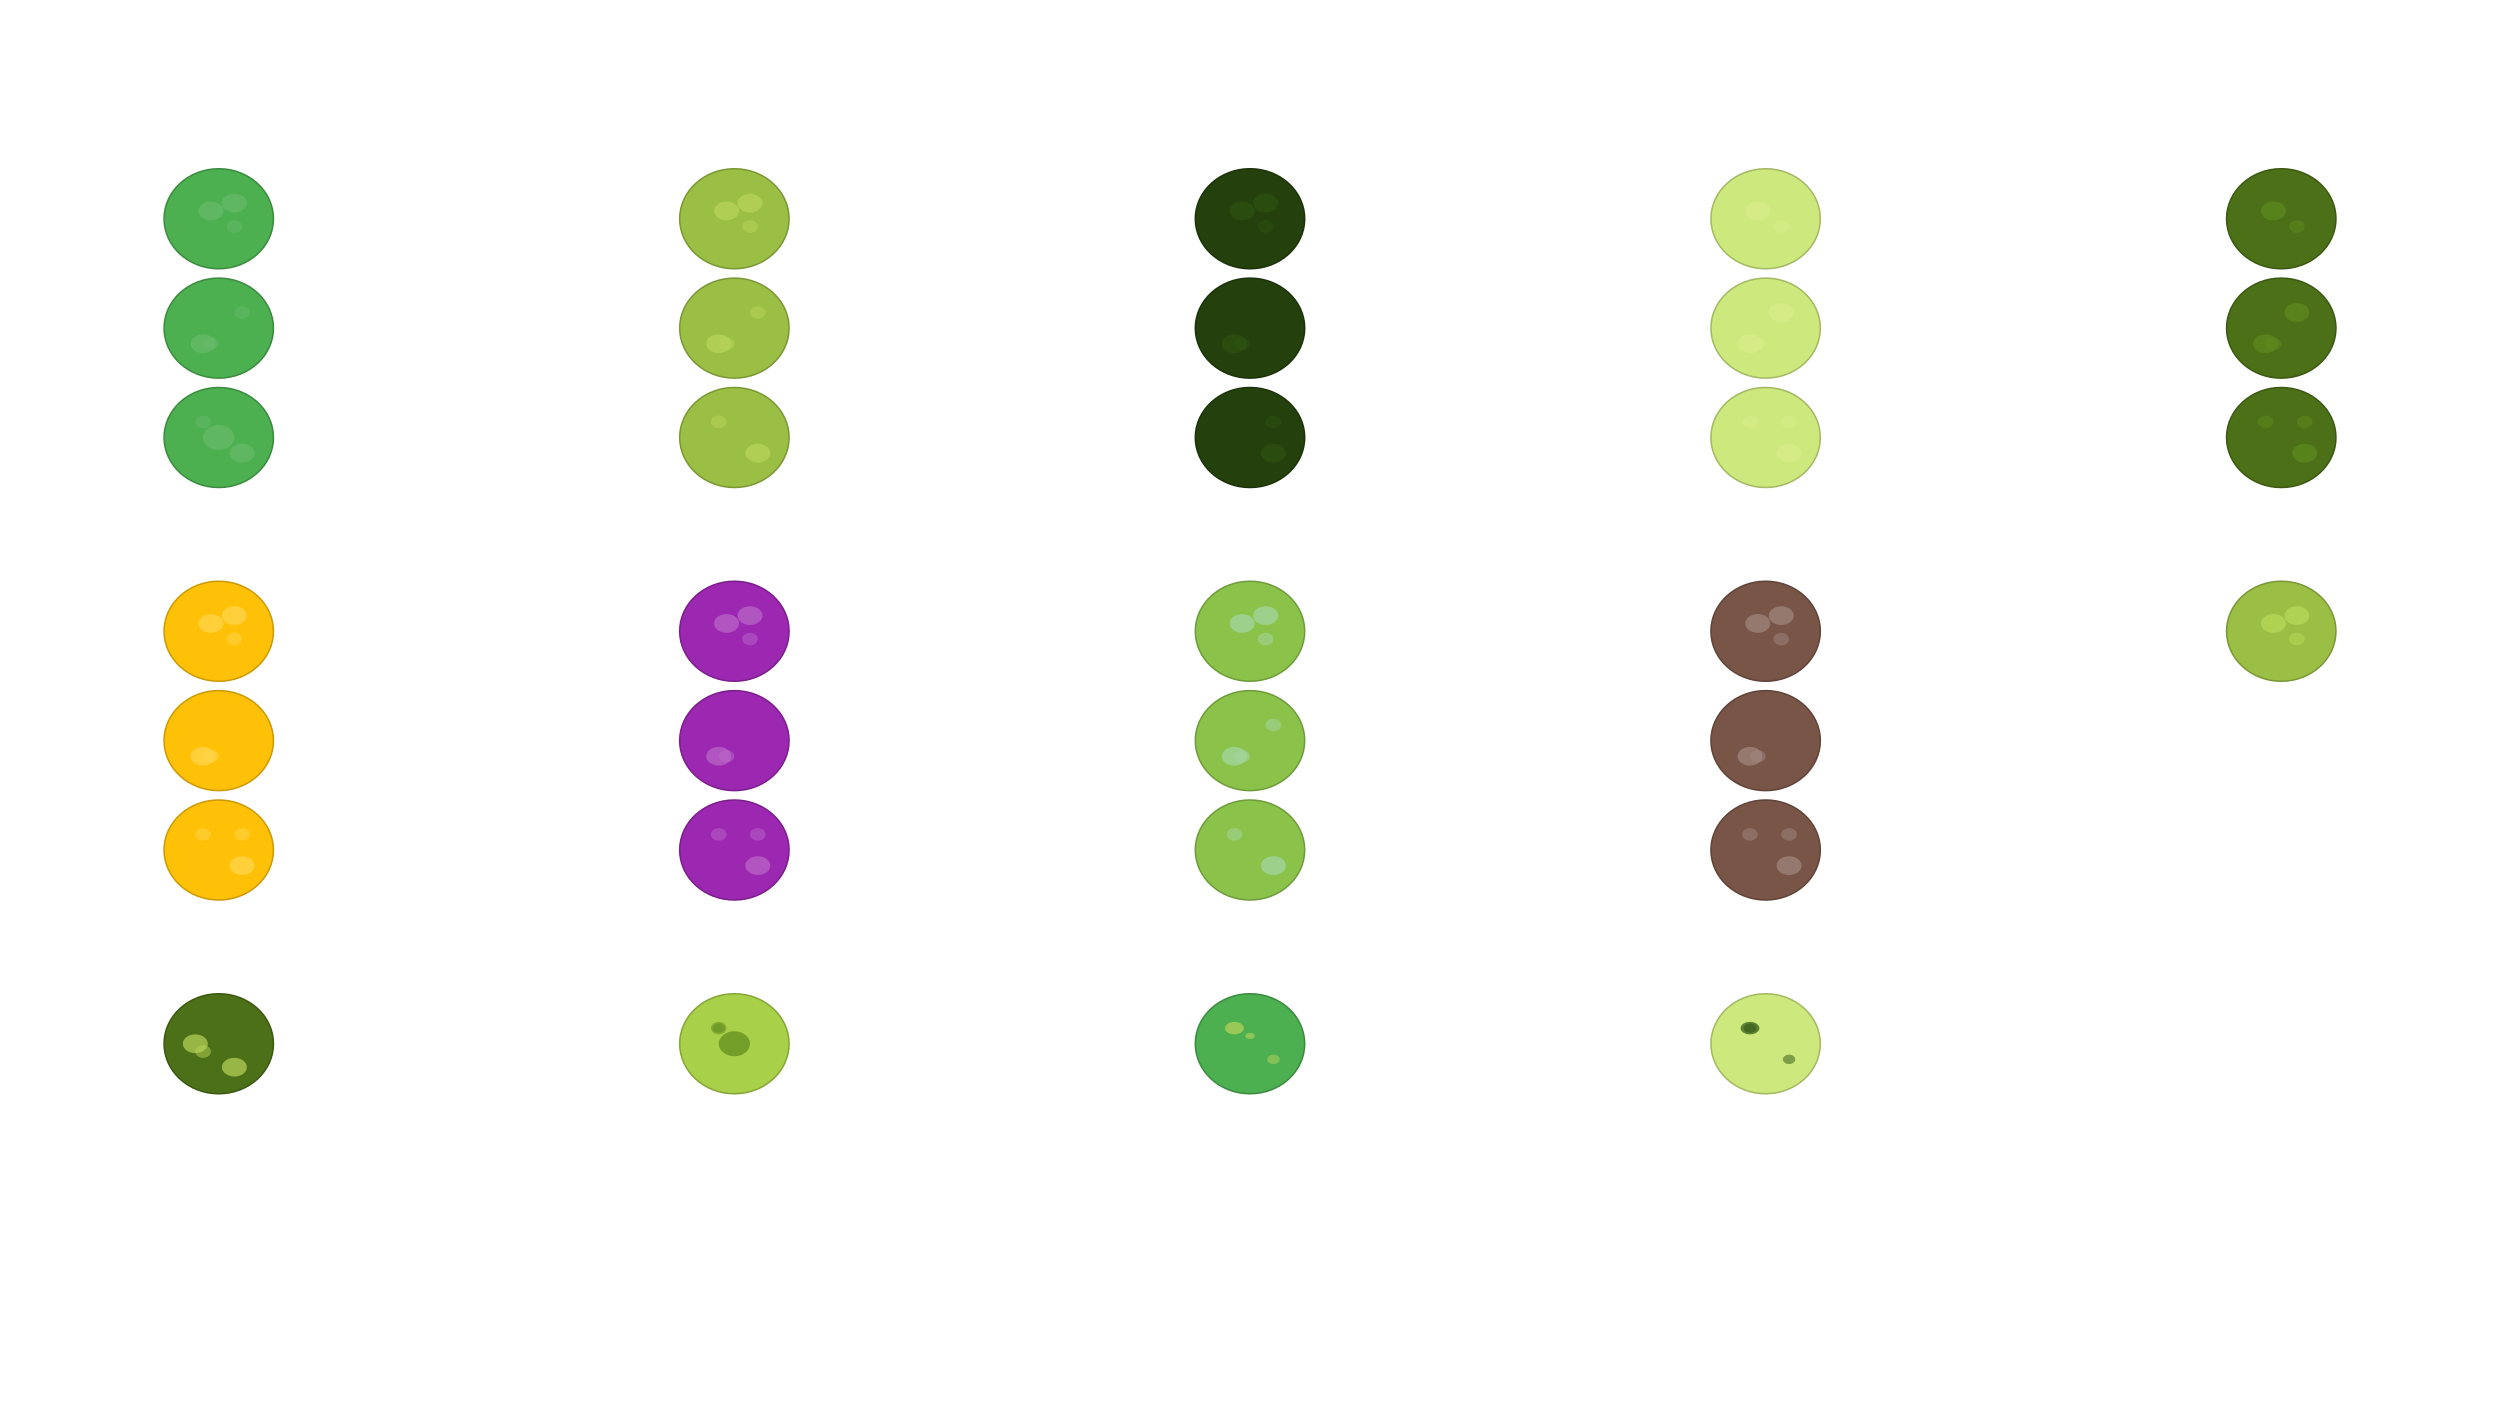
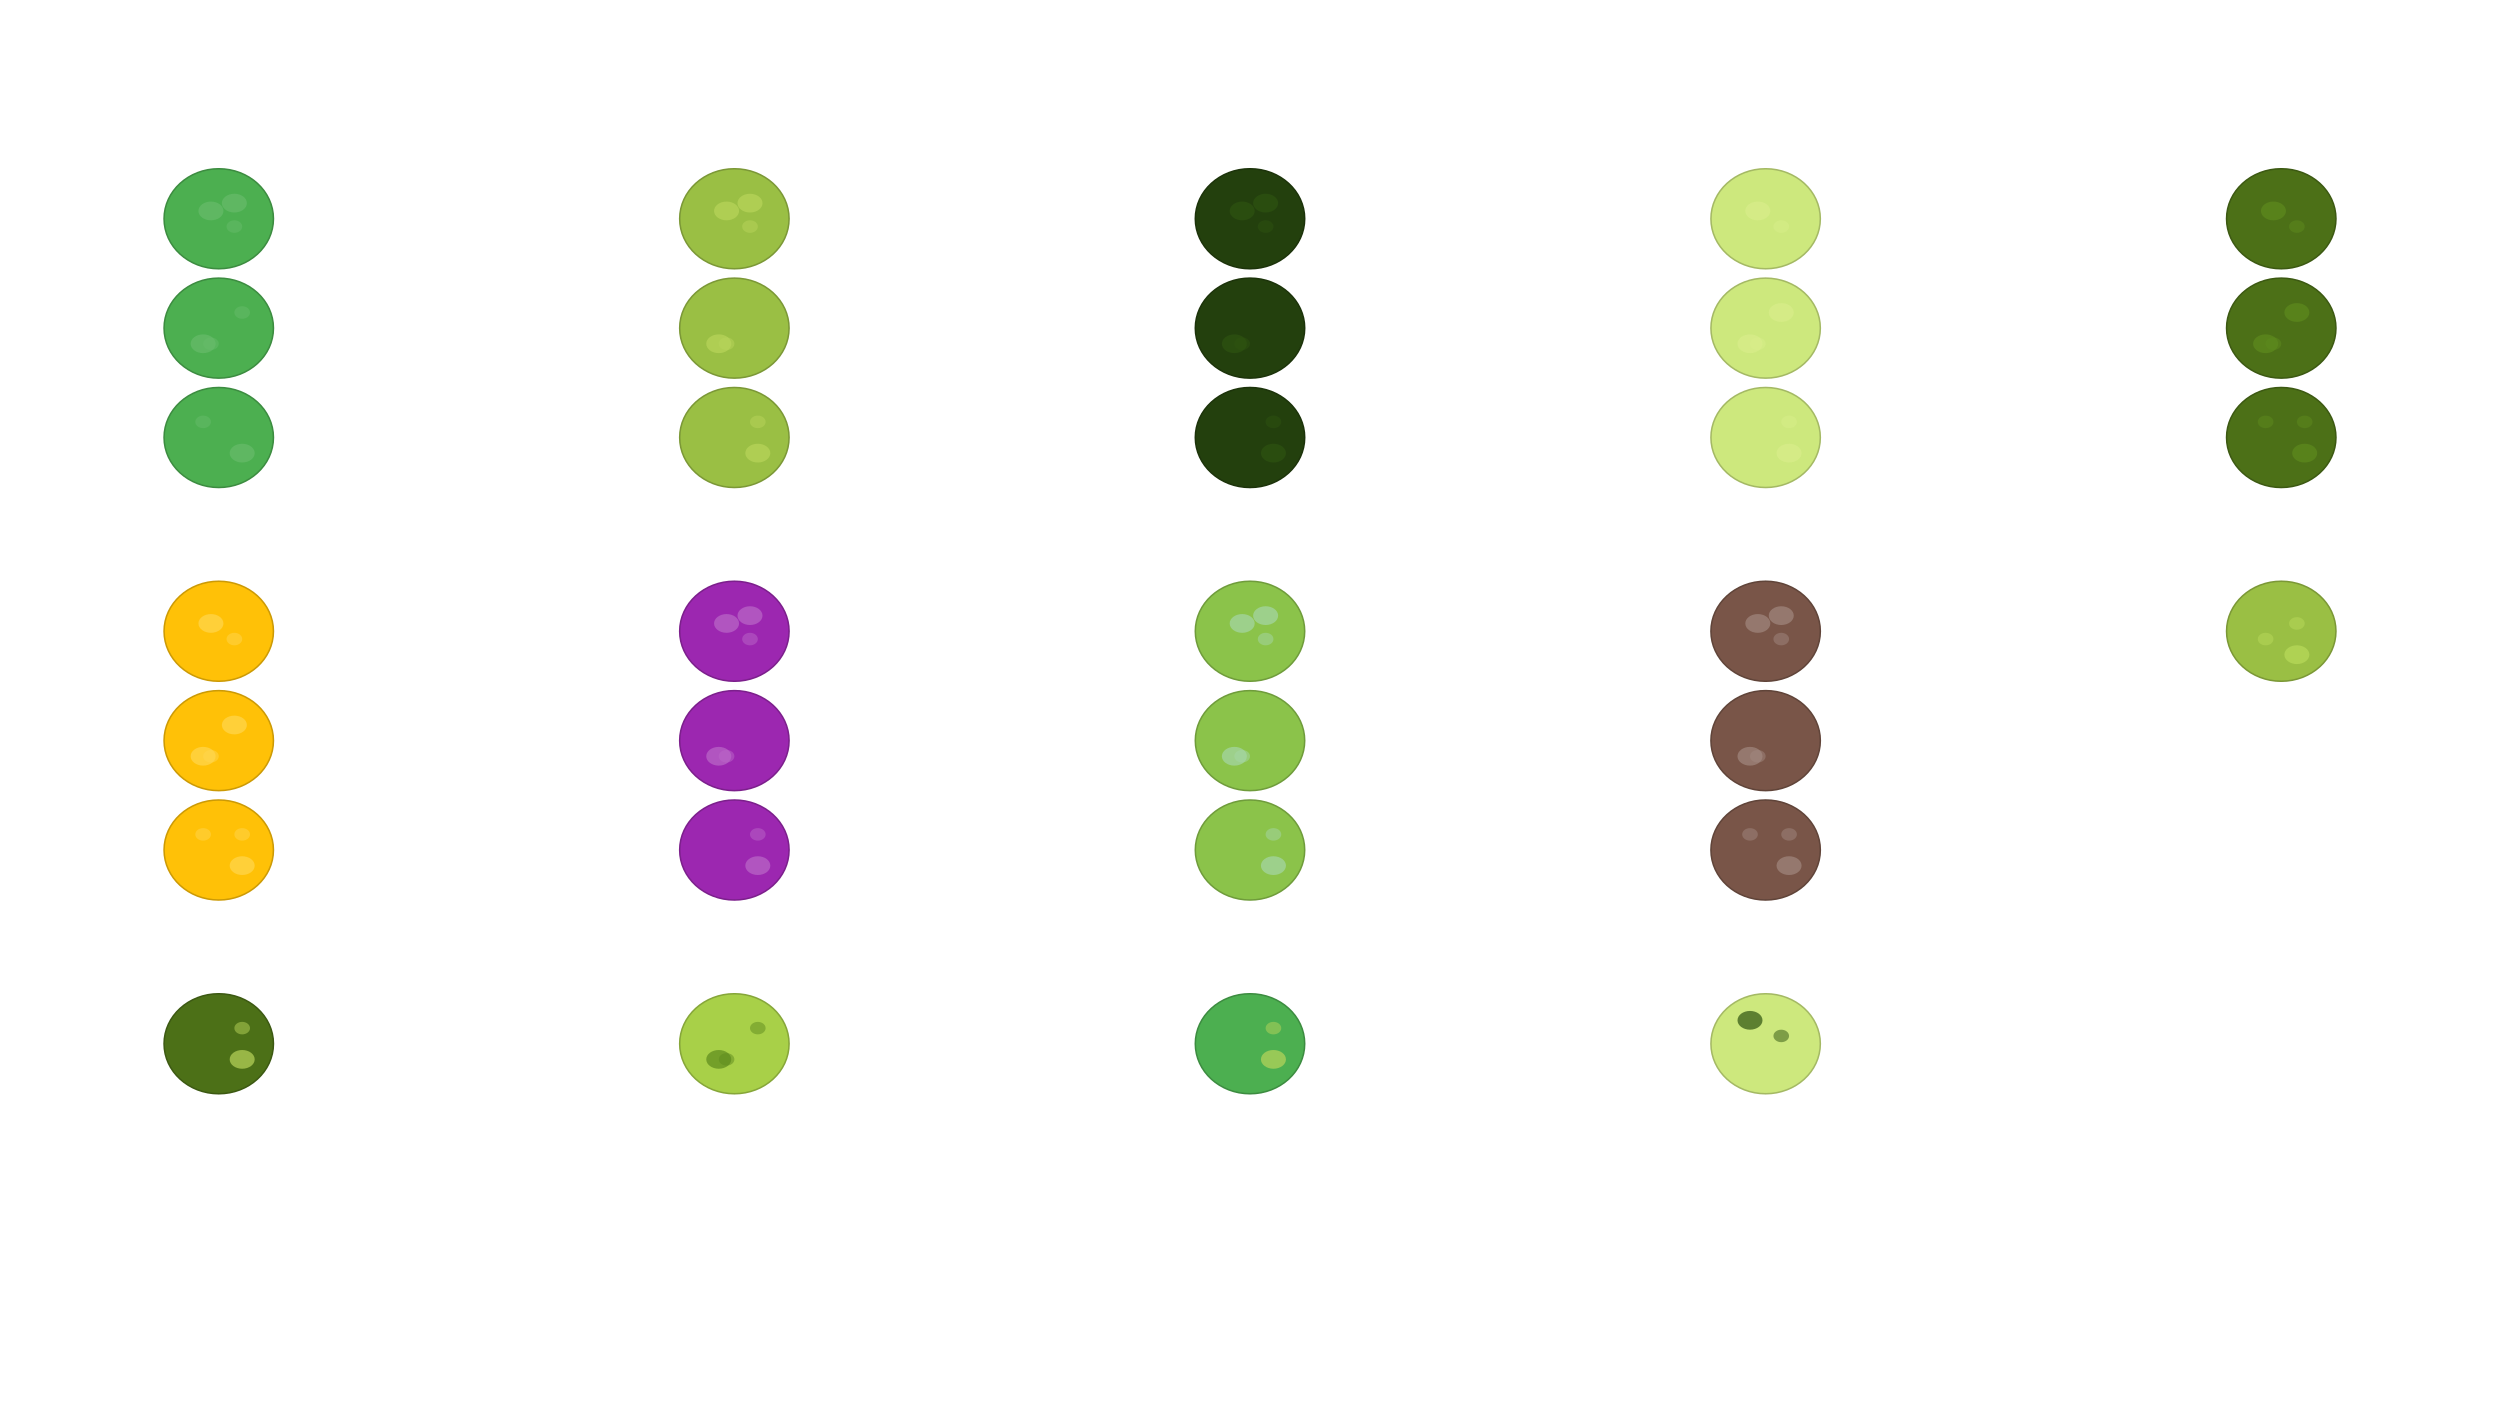
<svg xmlns="http://www.w3.org/2000/svg" width="1600" height="900">
  <ellipse cx="140" cy="140" rx="35" ry="32" fill="#4CAF50" stroke="#3c8c40" stroke-width="1" />
  <ellipse cx="135" cy="135" rx="8" ry="6" fill="#66BB6A" opacity="0.7" stroke="none" />
  <ellipse cx="150" cy="145" rx="5" ry="4" fill="#66BB6A" opacity="0.5" stroke="none" />
  <ellipse cx="150" cy="130" rx="8" ry="6" fill="#66BB6A" opacity="0.7" stroke="none" />
  <ellipse cx="140" cy="210" rx="35" ry="32" fill="#4CAF50" stroke="#3c8c40" stroke-width="1" />
  <ellipse cx="135" cy="220" rx="5" ry="4" fill="#66BB6A" opacity="0.5" stroke="none" />
  <ellipse cx="130" cy="220" rx="8" ry="6" fill="#66BB6A" opacity="0.7" stroke="none" />
  <ellipse cx="155" cy="200" rx="5" ry="4" fill="#66BB6A" opacity="0.5" stroke="none" />
  <ellipse cx="140" cy="280" rx="35" ry="32" fill="#4CAF50" stroke="#3c8c40" stroke-width="1" />
  <ellipse cx="155" cy="290" rx="8" ry="6" fill="#66BB6A" opacity="0.7" stroke="none" />
  <ellipse cx="130" cy="270" rx="5" ry="4" fill="#66BB6A" opacity="0.5" stroke="none" />
-   <ellipse cx="140" cy="280" rx="10" ry="8" fill="#66BB6A" opacity="0.7" stroke="none" />
  <ellipse cx="470" cy="140" rx="35" ry="32" fill="#9abf44" stroke="#7b9836" stroke-width="1" />
  <ellipse cx="465" cy="135" rx="8" ry="6" fill="#b8d45a" opacity="0.7" stroke="none" />
  <ellipse cx="480" cy="145" rx="5" ry="4" fill="#b8d45a" opacity="0.5" stroke="none" />
  <ellipse cx="480" cy="130" rx="8" ry="6" fill="#b8d45a" opacity="0.7" stroke="none" />
  <ellipse cx="470" cy="210" rx="35" ry="32" fill="#9abf44" stroke="#7b9836" stroke-width="1" />
  <ellipse cx="465" cy="220" rx="5" ry="4" fill="#b8d45a" opacity="0.5" stroke="none" />
  <ellipse cx="460" cy="220" rx="8" ry="6" fill="#b8d45a" opacity="0.7" stroke="none" />
-   <ellipse cx="485" cy="200" rx="5" ry="4" fill="#b8d45a" opacity="0.5" stroke="none" />
  <ellipse cx="470" cy="280" rx="35" ry="32" fill="#9abf44" stroke="#7b9836" stroke-width="1" />
+   <ellipse cx="485" cy="270" rx="5" ry="4" fill="#b8d45a" opacity="0.5" stroke="none" />
  <ellipse cx="485" cy="290" rx="8" ry="6" fill="#b8d45a" opacity="0.7" stroke="none" />
-   <ellipse cx="460" cy="270" rx="5" ry="4" fill="#b8d45a" opacity="0.5" stroke="none" />
  <ellipse cx="800" cy="140" rx="35" ry="32" fill="#23400d" stroke="#1c330a" stroke-width="1" />
  <ellipse cx="795" cy="135" rx="8" ry="6" fill="#2d5210" opacity="0.7" stroke="none" />
  <ellipse cx="810" cy="145" rx="5" ry="4" fill="#2d5210" opacity="0.5" stroke="none" />
  <ellipse cx="810" cy="130" rx="8" ry="6" fill="#2d5210" opacity="0.7" stroke="none" />
  <ellipse cx="800" cy="210" rx="35" ry="32" fill="#23400d" stroke="#1c330a" stroke-width="1" />
  <ellipse cx="795" cy="220" rx="5" ry="4" fill="#2d5210" opacity="0.5" stroke="none" />
  <ellipse cx="790" cy="220" rx="8" ry="6" fill="#2d5210" opacity="0.7" stroke="none" />
  <ellipse cx="800" cy="280" rx="35" ry="32" fill="#23400d" stroke="#1c330a" stroke-width="1" />
  <ellipse cx="815" cy="270" rx="5" ry="4" fill="#2d5210" opacity="0.5" stroke="none" />
  <ellipse cx="815" cy="290" rx="8" ry="6" fill="#2d5210" opacity="0.7" stroke="none" />
  <ellipse cx="1130" cy="140" rx="35" ry="32" fill="#cde87d" stroke="#a4b964" stroke-width="1" />
  <ellipse cx="1125" cy="135" rx="8" ry="6" fill="#d8ed8a" opacity="0.7" stroke="none" />
  <ellipse cx="1140" cy="145" rx="5" ry="4" fill="#d8ed8a" opacity="0.5" stroke="none" />
  <ellipse cx="1130" cy="210" rx="35" ry="32" fill="#cde87d" stroke="#a4b964" stroke-width="1" />
  <ellipse cx="1140" cy="200" rx="8" ry="6" fill="#d8ed8a" opacity="0.7" stroke="none" />
  <ellipse cx="1125" cy="220" rx="5" ry="4" fill="#d8ed8a" opacity="0.5" stroke="none" />
  <ellipse cx="1120" cy="220" rx="8" ry="6" fill="#d8ed8a" opacity="0.7" stroke="none" />
  <ellipse cx="1130" cy="280" rx="35" ry="32" fill="#cde87d" stroke="#a4b964" stroke-width="1" />
  <ellipse cx="1145" cy="270" rx="5" ry="4" fill="#d8ed8a" opacity="0.5" stroke="none" />
  <ellipse cx="1145" cy="290" rx="8" ry="6" fill="#d8ed8a" opacity="0.7" stroke="none" />
-   <ellipse cx="1120" cy="270" rx="5" ry="4" fill="#d8ed8a" opacity="0.5" stroke="none" />
  <ellipse cx="1460" cy="140" rx="35" ry="32" fill="#4c7017" stroke="#3c5912" stroke-width="1" />
  <ellipse cx="1455" cy="135" rx="8" ry="6" fill="#5d8a1d" opacity="0.7" stroke="none" />
  <ellipse cx="1470" cy="145" rx="5" ry="4" fill="#5d8a1d" opacity="0.5" stroke="none" />
  <ellipse cx="1460" cy="210" rx="35" ry="32" fill="#4c7017" stroke="#3c5912" stroke-width="1" />
  <ellipse cx="1470" cy="200" rx="8" ry="6" fill="#5d8a1d" opacity="0.7" stroke="none" />
  <ellipse cx="1455" cy="220" rx="5" ry="4" fill="#5d8a1d" opacity="0.5" stroke="none" />
  <ellipse cx="1450" cy="220" rx="8" ry="6" fill="#5d8a1d" opacity="0.7" stroke="none" />
  <ellipse cx="1460" cy="280" rx="35" ry="32" fill="#4c7017" stroke="#3c5912" stroke-width="1" />
  <ellipse cx="1475" cy="270" rx="5" ry="4" fill="#5d8a1d" opacity="0.5" stroke="none" />
  <ellipse cx="1475" cy="290" rx="8" ry="6" fill="#5d8a1d" opacity="0.7" stroke="none" />
  <ellipse cx="1450" cy="270" rx="5" ry="4" fill="#5d8a1d" opacity="0.5" stroke="none" />
  <ellipse cx="1790" cy="140" rx="35" ry="32" fill="#a8d048" stroke="#86a639" stroke-width="1" />
  <ellipse cx="1785" cy="135" rx="8" ry="6" fill="#b8da5a" opacity="0.7" stroke="none" />
  <ellipse cx="1800" cy="145" rx="5" ry="4" fill="#b8da5a" opacity="0.5" stroke="none" />
  <ellipse cx="1800" cy="130" rx="8" ry="6" fill="#b8da5a" opacity="0.7" stroke="none" />
  <ellipse cx="1790" cy="210" rx="35" ry="32" fill="#a8d048" stroke="#86a639" stroke-width="1" />
  <ellipse cx="1785" cy="220" rx="5" ry="4" fill="#b8da5a" opacity="0.5" stroke="none" />
  <ellipse cx="1780" cy="220" rx="8" ry="6" fill="#b8da5a" opacity="0.7" stroke="none" />
  <ellipse cx="1790" cy="280" rx="35" ry="32" fill="#a8d048" stroke="#86a639" stroke-width="1" />
  <ellipse cx="1805" cy="270" rx="5" ry="4" fill="#b8da5a" opacity="0.5" stroke="none" />
  <ellipse cx="1805" cy="290" rx="8" ry="6" fill="#b8da5a" opacity="0.7" stroke="none" />
  <ellipse cx="1780" cy="270" rx="5" ry="4" fill="#b8da5a" opacity="0.5" stroke="none" />
  <ellipse cx="140" cy="404" rx="35" ry="32" fill="#FFC107" stroke="#cc9a05" stroke-width="1" />
  <ellipse cx="135" cy="399" rx="8" ry="6" fill="#FFD54F" opacity="0.7" stroke="none" />
  <ellipse cx="150" cy="409" rx="5" ry="4" fill="#FFD54F" opacity="0.5" stroke="none" />
-   <ellipse cx="150" cy="394" rx="8" ry="6" fill="#FFD54F" opacity="0.7" stroke="none" />
  <ellipse cx="140" cy="474" rx="35" ry="32" fill="#FFC107" stroke="#cc9a05" stroke-width="1" />
+   <ellipse cx="150" cy="464" rx="8" ry="6" fill="#FFD54F" opacity="0.7" stroke="none" />
  <ellipse cx="135" cy="484" rx="5" ry="4" fill="#FFD54F" opacity="0.5" stroke="none" />
  <ellipse cx="130" cy="484" rx="8" ry="6" fill="#FFD54F" opacity="0.7" stroke="none" />
  <ellipse cx="140" cy="544" rx="35" ry="32" fill="#FFC107" stroke="#cc9a05" stroke-width="1" />
  <ellipse cx="155" cy="534" rx="5" ry="4" fill="#FFD54F" opacity="0.5" stroke="none" />
  <ellipse cx="155" cy="554" rx="8" ry="6" fill="#FFD54F" opacity="0.7" stroke="none" />
  <ellipse cx="130" cy="534" rx="5" ry="4" fill="#FFD54F" opacity="0.5" stroke="none" />
  <ellipse cx="470" cy="404" rx="35" ry="32" fill="#9C27B0" stroke="#7c1f8c" stroke-width="1" />
  <ellipse cx="465" cy="399" rx="8" ry="6" fill="#BA68C8" opacity="0.7" stroke="none" />
  <ellipse cx="480" cy="409" rx="5" ry="4" fill="#BA68C8" opacity="0.5" stroke="none" />
  <ellipse cx="480" cy="394" rx="8" ry="6" fill="#BA68C8" opacity="0.7" stroke="none" />
  <ellipse cx="470" cy="474" rx="35" ry="32" fill="#9C27B0" stroke="#7c1f8c" stroke-width="1" />
  <ellipse cx="465" cy="484" rx="5" ry="4" fill="#BA68C8" opacity="0.5" stroke="none" />
  <ellipse cx="460" cy="484" rx="8" ry="6" fill="#BA68C8" opacity="0.7" stroke="none" />
  <ellipse cx="470" cy="544" rx="35" ry="32" fill="#9C27B0" stroke="#7c1f8c" stroke-width="1" />
  <ellipse cx="485" cy="534" rx="5" ry="4" fill="#BA68C8" opacity="0.5" stroke="none" />
  <ellipse cx="485" cy="554" rx="8" ry="6" fill="#BA68C8" opacity="0.7" stroke="none" />
-   <ellipse cx="460" cy="534" rx="5" ry="4" fill="#BA68C8" opacity="0.5" stroke="none" />
  <ellipse cx="800" cy="404" rx="35" ry="32" fill="#8BC34A" stroke="#6f9c3b" stroke-width="1" />
  <ellipse cx="795" cy="399" rx="8" ry="6" fill="#A5D6A7" opacity="0.7" stroke="none" />
  <ellipse cx="810" cy="409" rx="5" ry="4" fill="#A5D6A7" opacity="0.5" stroke="none" />
  <ellipse cx="810" cy="394" rx="8" ry="6" fill="#A5D6A7" opacity="0.7" stroke="none" />
  <ellipse cx="800" cy="474" rx="35" ry="32" fill="#8BC34A" stroke="#6f9c3b" stroke-width="1" />
  <ellipse cx="795" cy="484" rx="5" ry="4" fill="#A5D6A7" opacity="0.5" stroke="none" />
  <ellipse cx="790" cy="484" rx="8" ry="6" fill="#A5D6A7" opacity="0.7" stroke="none" />
-   <ellipse cx="815" cy="464" rx="5" ry="4" fill="#A5D6A7" opacity="0.5" stroke="none" />
  <ellipse cx="800" cy="544" rx="35" ry="32" fill="#8BC34A" stroke="#6f9c3b" stroke-width="1" />
+   <ellipse cx="815" cy="534" rx="5" ry="4" fill="#A5D6A7" opacity="0.5" stroke="none" />
  <ellipse cx="815" cy="554" rx="8" ry="6" fill="#A5D6A7" opacity="0.7" stroke="none" />
-   <ellipse cx="790" cy="534" rx="5" ry="4" fill="#A5D6A7" opacity="0.5" stroke="none" />
  <ellipse cx="1130" cy="404" rx="35" ry="32" fill="#795548" stroke="#604439" stroke-width="1" />
  <ellipse cx="1125" cy="399" rx="8" ry="6" fill="#A1887F" opacity="0.7" stroke="none" />
  <ellipse cx="1140" cy="409" rx="5" ry="4" fill="#A1887F" opacity="0.5" stroke="none" />
  <ellipse cx="1140" cy="394" rx="8" ry="6" fill="#A1887F" opacity="0.7" stroke="none" />
  <ellipse cx="1130" cy="474" rx="35" ry="32" fill="#795548" stroke="#604439" stroke-width="1" />
  <ellipse cx="1125" cy="484" rx="5" ry="4" fill="#A1887F" opacity="0.5" stroke="none" />
  <ellipse cx="1120" cy="484" rx="8" ry="6" fill="#A1887F" opacity="0.7" stroke="none" />
  <ellipse cx="1130" cy="544" rx="35" ry="32" fill="#795548" stroke="#604439" stroke-width="1" />
  <ellipse cx="1145" cy="534" rx="5" ry="4" fill="#A1887F" opacity="0.5" stroke="none" />
  <ellipse cx="1145" cy="554" rx="8" ry="6" fill="#A1887F" opacity="0.7" stroke="none" />
  <ellipse cx="1120" cy="534" rx="5" ry="4" fill="#A1887F" opacity="0.5" stroke="none" />
  <ellipse cx="1460" cy="404" rx="35" ry="32" fill="#9abf44" stroke="#7b9836" stroke-width="1" />
-   <ellipse cx="1455" cy="399" rx="8" ry="6" fill="#b8da5a" opacity="0.7" stroke="none" />
-   <ellipse cx="1470" cy="409" rx="5" ry="4" fill="#b8da5a" opacity="0.5" stroke="none" />
-   <ellipse cx="1470" cy="394" rx="8" ry="6" fill="#b8da5a" opacity="0.7" stroke="none" />
+   <ellipse cx="1470" cy="399" rx="5" ry="4" fill="#b8da5a" opacity="0.5" stroke="none" />
+   <ellipse cx="1470" cy="419" rx="8" ry="6" fill="#b8da5a" opacity="0.7" stroke="none" />
+   <ellipse cx="1450" cy="409" rx="5" ry="4" fill="#b8da5a" opacity="0.5" stroke="none" />
  <ellipse cx="1790" cy="404" rx="35" ry="32" fill="#23400d" stroke="#1c330a" stroke-width="1" />
-   <ellipse cx="1805" cy="409" rx="5" ry="3" fill="#d8ed8a" opacity="0.5" stroke="none" />
-   <ellipse cx="1780" cy="389" rx="8" ry="6" fill="#d8ed8a" opacity="0.7" stroke="none" />
+   <ellipse cx="1780" cy="394" rx="5" ry="4" fill="#d8ed8a" opacity="0.5" stroke="none" />
+   <ellipse cx="1790" cy="404" rx="10" ry="8" fill="#d8ed8a" opacity="0.7" stroke="none" />
  <ellipse cx="140" cy="668" rx="35" ry="32" fill="#4c7017" stroke="#3c5912" stroke-width="1" />
-   <ellipse cx="150" cy="683" rx="8" ry="6" fill="#b8d45a" opacity="0.7" stroke="none" />
-   <ellipse cx="130" cy="673" rx="5" ry="4" fill="#b8d45a" opacity="0.5" stroke="none" />
-   <ellipse cx="125" cy="668" rx="8" ry="6" fill="#b8d45a" opacity="0.7" stroke="none" />
+   <ellipse cx="155" cy="658" rx="5" ry="4" fill="#b8d45a" opacity="0.5" stroke="none" />
+   <ellipse cx="155" cy="678" rx="8" ry="6" fill="#b8d45a" opacity="0.7" stroke="none" />
  <ellipse cx="470" cy="668" rx="35" ry="32" fill="#a8d048" stroke="#86a639" stroke-width="1" />
-   <ellipse cx="460" cy="658" rx="5" ry="4" fill="#5d8a1d" opacity="0.5" stroke="none" />
-   <ellipse cx="470" cy="668" rx="10" ry="8" fill="#5d8a1d" opacity="0.7" stroke="none" />
-   <ellipse cx="460" cy="658" rx="4" ry="3" fill="#5d8a1d" opacity="0.5" stroke="none" />
+   <ellipse cx="465" cy="678" rx="5" ry="4" fill="#5d8a1d" opacity="0.5" stroke="none" />
+   <ellipse cx="460" cy="678" rx="8" ry="6" fill="#5d8a1d" opacity="0.7" stroke="none" />
+   <ellipse cx="485" cy="658" rx="5" ry="4" fill="#5d8a1d" opacity="0.5" stroke="none" />
  <ellipse cx="800" cy="668" rx="35" ry="32" fill="#4CAF50" stroke="#3c8c40" stroke-width="1" />
-   <ellipse cx="790" cy="658" rx="6" ry="4" fill="#b8d45a" opacity="0.7" stroke="none" />
-   <ellipse cx="815" cy="678" rx="4" ry="3" fill="#b8d45a" opacity="0.5" stroke="none" />
-   <ellipse cx="800" cy="663" rx="3" ry="2" fill="#b8d45a" opacity="0.6" stroke="none" />
+   <ellipse cx="815" cy="658" rx="5" ry="4" fill="#b8d45a" opacity="0.5" stroke="none" />
+   <ellipse cx="815" cy="678" rx="8" ry="6" fill="#b8d45a" opacity="0.7" stroke="none" />
  <ellipse cx="1130" cy="668" rx="35" ry="32" fill="#cde87d" stroke="#a4b964" stroke-width="1" />
-   <ellipse cx="1120" cy="658" rx="4" ry="3" fill="#2d5210" opacity="0.5" stroke="none" />
-   <ellipse cx="1120" cy="658" rx="6" ry="4" fill="#2d5210" opacity="0.7" stroke="none" />
-   <ellipse cx="1145" cy="678" rx="4" ry="3" fill="#2d5210" opacity="0.5" stroke="none" />
+   <ellipse cx="1120" cy="653" rx="8" ry="6" fill="#2d5210" opacity="0.7" stroke="none" />
+   <ellipse cx="1140" cy="663" rx="5" ry="4" fill="#2d5210" opacity="0.5" stroke="none" />
</svg>
